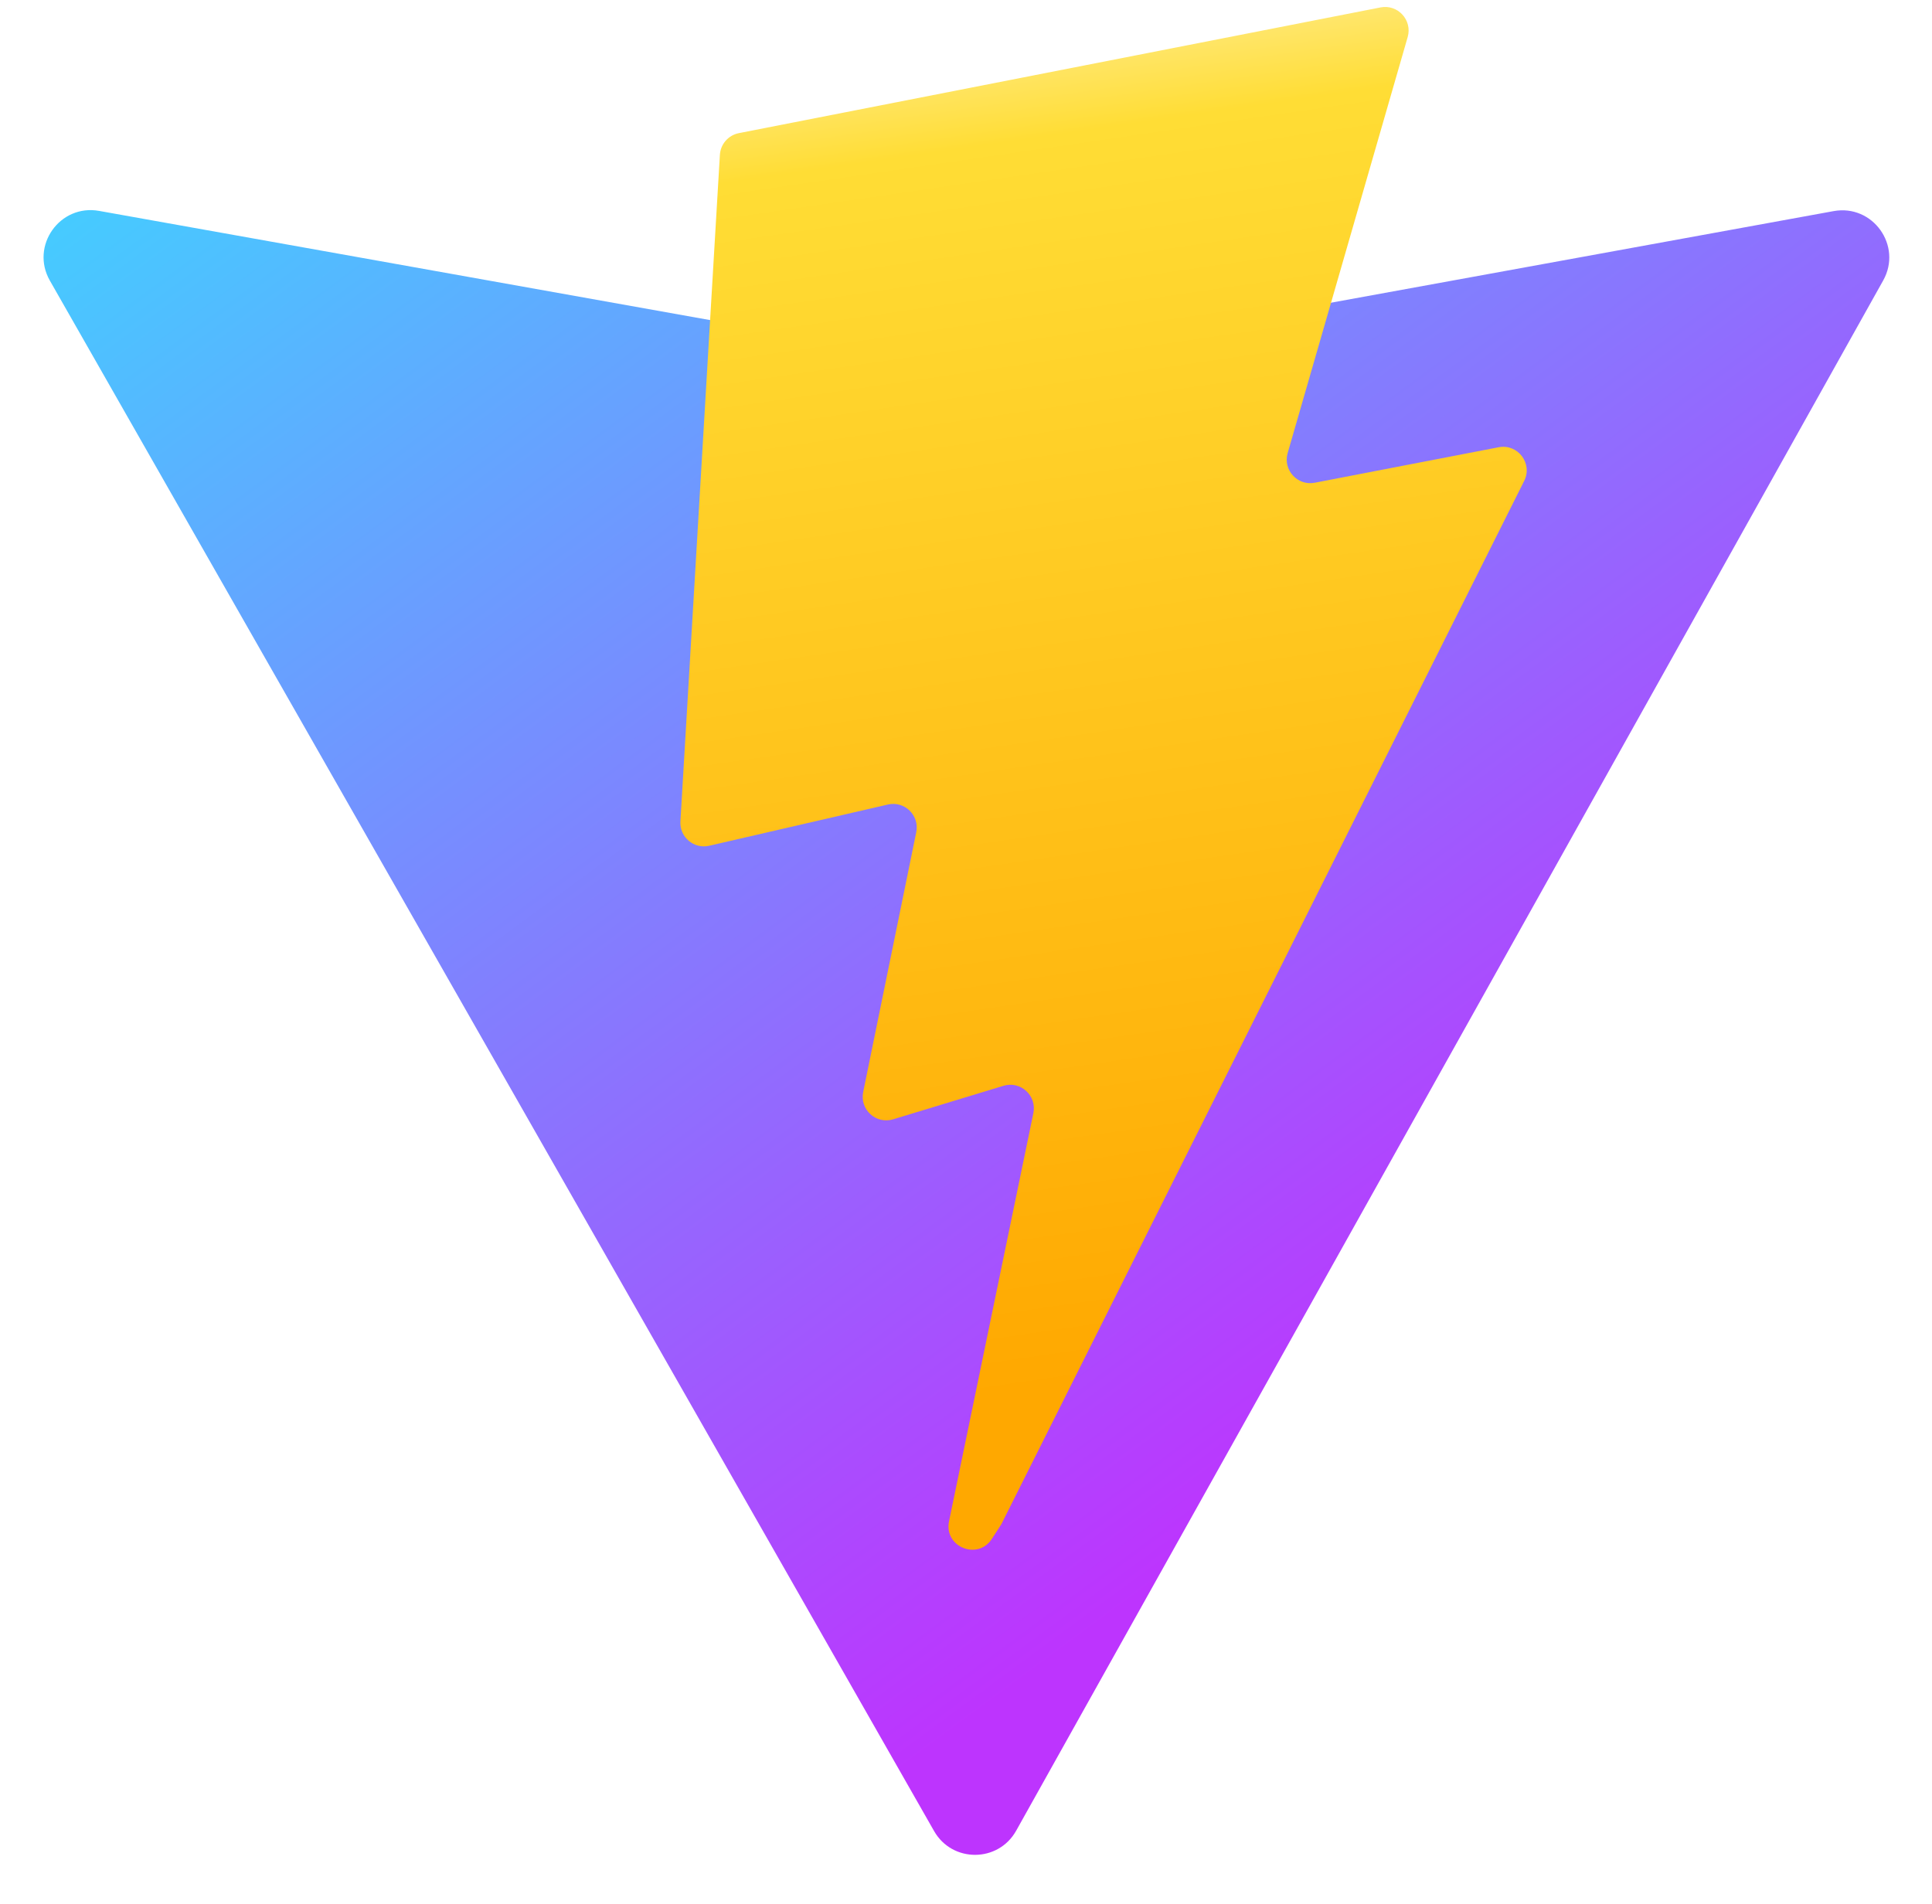
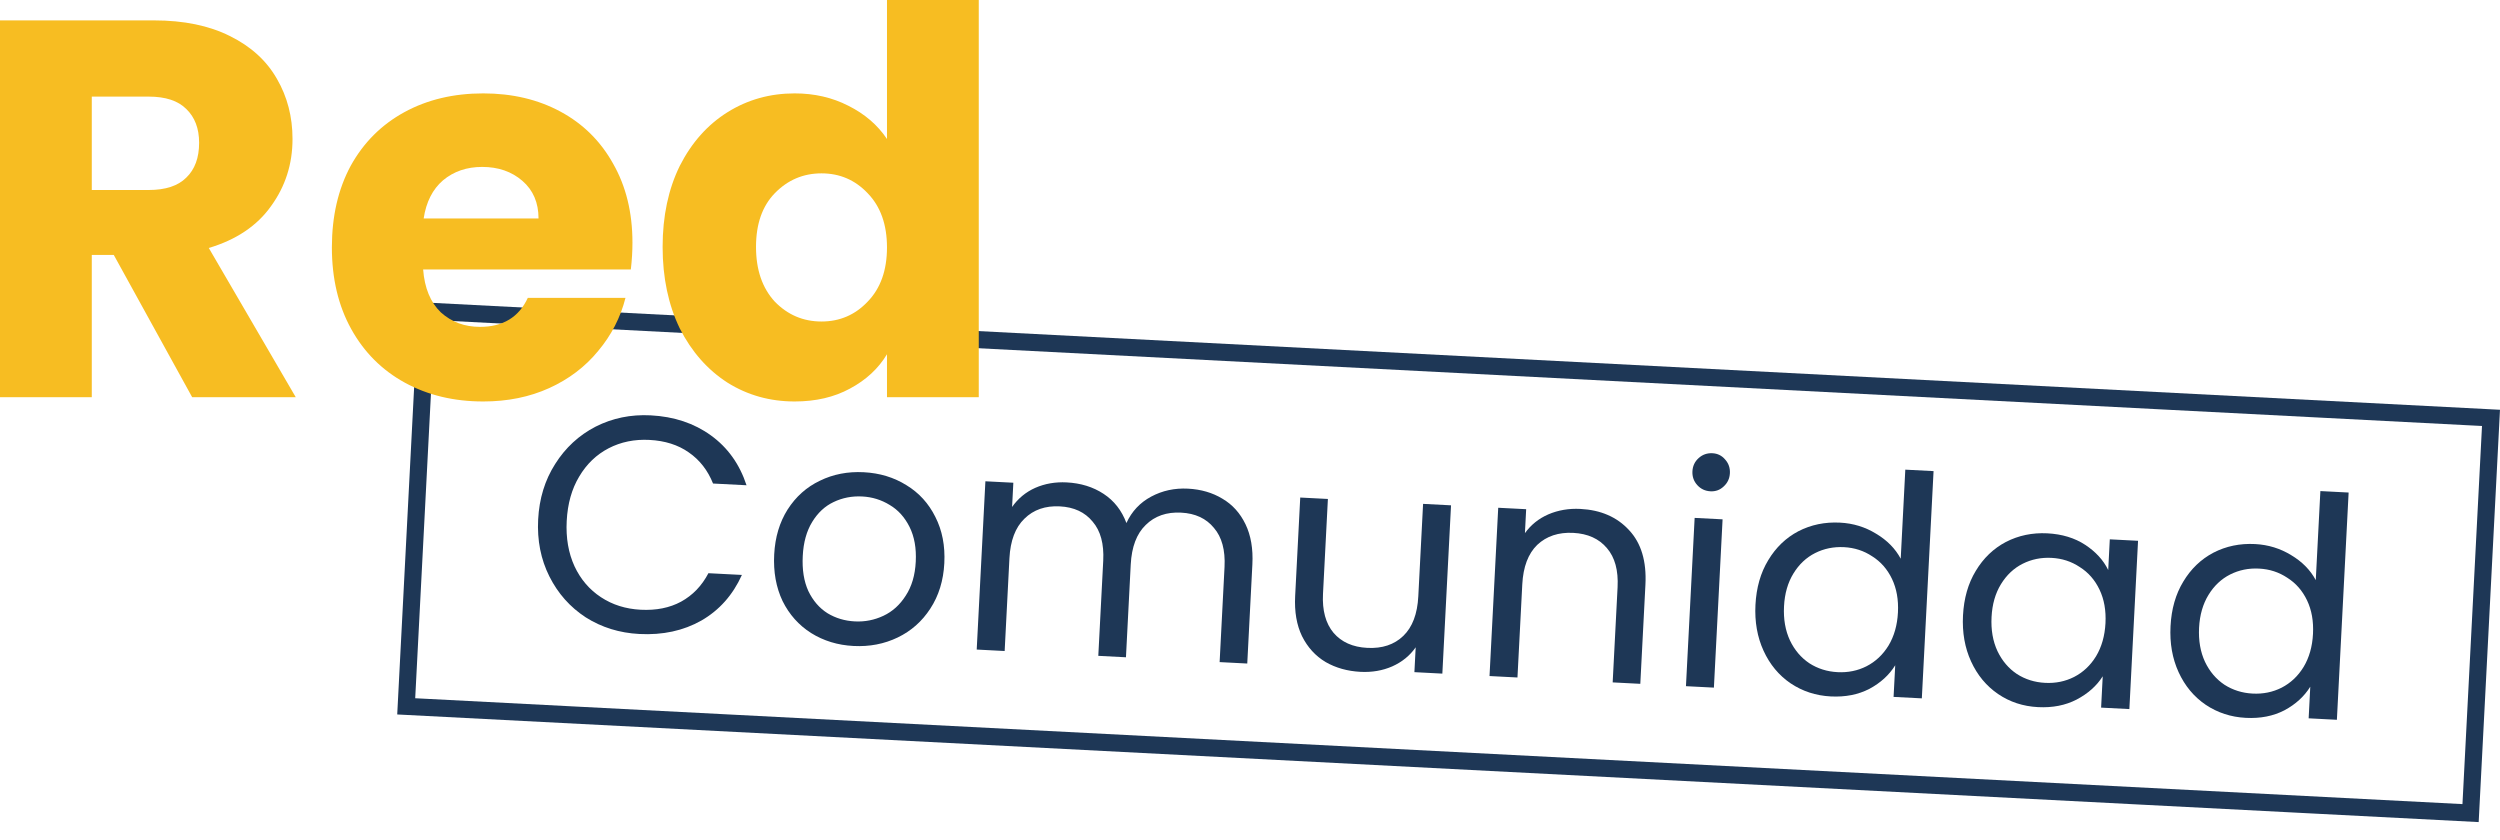
- <svg xmlns="http://www.w3.org/2000/svg" width="410" height="404" viewBox="0 0 410 404" fill="none">
-   <path d="M399.641 59.525L215.643 388.545C211.844 395.338 202.084 395.378 198.228 388.618L10.582 59.556C6.381 52.19 12.68 43.267 21.028 44.759L205.223 77.682C206.398 77.892 207.601 77.89 208.776 77.676L389.119 44.806C397.439 43.289 403.768 52.143 399.641 59.525Z" fill="url(#paint0_linear)" />
-   <path d="M292.965 1.574L156.801 28.255C154.563 28.694 152.906 30.59 152.771 32.866L144.395 174.33C144.198 177.662 147.258 180.248 150.51 179.498L188.42 170.749C191.967 169.931 195.172 173.055 194.443 176.622L183.18 231.775C182.422 235.487 185.907 238.661 189.532 237.56L212.947 230.446C216.577 229.344 220.065 232.527 219.297 236.242L201.398 322.875C200.278 328.294 207.486 331.249 210.492 326.603L212.5 323.5L323.454 102.072C325.312 98.365 322.108 94.137 318.036 94.923L279.014 102.454C275.347 103.161 272.227 99.746 273.262 96.158L298.731 7.867C299.767 4.273 296.636 0.855 292.965 1.574Z" fill="url(#paint1_linear)" />
-   <defs>
-     <linearGradient id="paint0_linear" x1="6" y1="33" x2="235" y2="344" gradientUnits="userSpaceOnUse">
-       <stop stop-color="#41D1FF" />
-       <stop offset="1" stop-color="#BD34FE" />
-     </linearGradient>
-     <linearGradient id="paint1_linear" x1="194.651" y1="8.818" x2="236.076" y2="292.989" gradientUnits="userSpaceOnUse">
-       <stop stop-color="#FFEA83" />
-       <stop offset="0.083" stop-color="#FFDD35" />
-       <stop offset="1" stop-color="#FFA800" />
-     </linearGradient>
-   </defs>
+ <svg xmlns="http://www.w3.org/2000/svg" width="146" height="49" viewBox="0 0 146 49" fill="none">
+   <path d="M31.428 30.337C31.491 29.117 31.822 28.037 32.422 27.097C33.023 26.145 33.81 25.419 34.782 24.917C35.767 24.417 36.84 24.196 37.999 24.256C39.362 24.326 40.535 24.717 41.517 25.427C42.5 26.137 43.193 27.108 43.597 28.339L41.642 28.238C41.334 27.467 40.862 26.861 40.225 26.421C39.601 25.981 38.834 25.738 37.925 25.691C37.053 25.646 36.259 25.809 35.544 26.179C34.83 26.55 34.256 27.102 33.823 27.835C33.39 28.556 33.148 29.418 33.096 30.423C33.044 31.415 33.197 32.298 33.552 33.072C33.909 33.833 34.423 34.435 35.096 34.877C35.768 35.32 36.541 35.563 37.413 35.609C38.322 35.656 39.109 35.498 39.775 35.137C40.454 34.765 40.986 34.211 41.372 33.475L43.327 33.576C42.798 34.748 42.009 35.636 40.959 36.241C39.91 36.834 38.703 37.096 37.34 37.025C36.181 36.965 35.136 36.642 34.208 36.054C33.291 35.456 32.583 34.658 32.083 33.661C31.583 32.664 31.365 31.556 31.428 30.337Z" fill="#1E3756" />
+   <path d="M49.846 37.725C48.925 37.678 48.099 37.425 47.367 36.968C46.648 36.511 46.093 35.889 45.702 35.101C45.323 34.303 45.16 33.395 45.213 32.379C45.265 31.375 45.526 30.501 45.995 29.758C46.478 29.004 47.106 28.443 47.881 28.075C48.655 27.695 49.509 27.53 50.442 27.578C51.374 27.626 52.206 27.879 52.938 28.336C53.67 28.782 54.232 29.398 54.623 30.185C55.026 30.973 55.201 31.876 55.148 32.892C55.096 33.908 54.822 34.793 54.328 35.547C53.846 36.289 53.212 36.85 52.425 37.229C51.638 37.608 50.779 37.773 49.846 37.725ZM49.92 36.29C50.506 36.321 51.063 36.211 51.591 35.963C52.12 35.715 52.553 35.323 52.893 34.789C53.244 34.256 53.44 33.595 53.48 32.806C53.521 32.017 53.4 31.339 53.118 30.773C52.835 30.207 52.45 29.779 51.961 29.491C51.473 29.19 50.937 29.024 50.351 28.994C49.753 28.963 49.196 29.072 48.679 29.321C48.176 29.559 47.76 29.945 47.433 30.48C47.105 31.014 46.921 31.676 46.881 32.465C46.839 33.266 46.948 33.949 47.206 34.514C47.477 35.079 47.85 35.512 48.326 35.812C48.803 36.101 49.334 36.26 49.92 36.29Z" fill="#1E3756" />
+   <path d="M69.375 28.537C70.14 28.577 70.813 28.773 71.394 29.127C71.976 29.469 72.424 29.966 72.738 30.617C73.052 31.269 73.186 32.049 73.139 32.958L72.84 38.75L71.226 38.667L71.513 33.107C71.563 32.127 71.357 31.367 70.893 30.828C70.442 30.277 69.804 29.98 68.979 29.938C68.13 29.894 67.44 30.134 66.91 30.658C66.38 31.17 66.088 31.94 66.035 32.968L65.756 38.385L64.141 38.301L64.429 32.742C64.479 31.761 64.273 31.001 63.809 30.462C63.358 29.911 62.72 29.614 61.895 29.572C61.046 29.528 60.356 29.768 59.826 30.292C59.296 30.804 59.004 31.574 58.951 32.603L58.672 38.019L57.04 37.934L57.547 28.107L59.179 28.191L59.106 29.608C59.455 29.11 59.906 28.738 60.458 28.491C61.022 28.244 61.633 28.138 62.291 28.172C63.116 28.214 63.836 28.437 64.45 28.841C65.065 29.244 65.509 29.812 65.783 30.546C66.094 29.866 66.576 29.352 67.229 29.002C67.882 28.652 68.598 28.497 69.375 28.537Z" fill="#1E3756" />
+   <path d="M84.74 29.511L84.233 39.339L82.601 39.254L82.676 37.802C82.339 38.288 81.882 38.66 81.305 38.918C80.741 39.164 80.124 39.27 79.455 39.236C78.69 39.196 78.01 39.005 77.416 38.663C76.823 38.309 76.364 37.805 76.038 37.153C75.724 36.502 75.59 35.721 75.637 34.813L75.934 29.056L77.549 29.139L77.263 34.681C77.213 35.649 77.419 36.409 77.882 36.961C78.346 37.5 79.002 37.792 79.851 37.836C80.724 37.881 81.425 37.647 81.955 37.135C82.485 36.623 82.776 35.853 82.829 34.825L83.108 29.426L84.74 29.511Z" fill="#1E3756" />
+   <path d="M92.293 29.721C93.489 29.782 94.439 30.197 95.142 30.965C95.847 31.72 96.164 32.78 96.093 34.143L95.794 39.935L94.18 39.852L94.467 34.292C94.518 33.312 94.311 32.552 93.847 32.013C93.385 31.461 92.728 31.164 91.88 31.12C91.019 31.076 90.317 31.309 89.775 31.82C89.246 32.333 88.954 33.103 88.901 34.131L88.62 39.565L86.988 39.481L87.496 29.653L89.128 29.737L89.056 31.136C89.404 30.651 89.861 30.284 90.425 30.038C91.001 29.792 91.624 29.686 92.293 29.721Z" fill="#1E3756" />
+   <path d="M99.893 28.692C99.582 28.676 99.324 28.555 99.12 28.329C98.916 28.103 98.822 27.834 98.838 27.523C98.854 27.212 98.975 26.955 99.202 26.751C99.428 26.547 99.697 26.453 100.008 26.469C100.306 26.484 100.552 26.605 100.744 26.83C100.948 27.057 101.042 27.325 101.026 27.636C101.01 27.947 100.889 28.204 100.663 28.409C100.448 28.613 100.192 28.708 99.893 28.692ZM100.599 30.329L100.092 40.157L98.46 40.073L98.967 30.245L100.599 30.329Z" fill="#1E3756" />
+   <path d="M102.519 35.32C102.571 34.315 102.82 33.447 103.265 32.715C103.711 31.971 104.298 31.407 105.025 31.025C105.764 30.644 106.576 30.476 107.46 30.522C108.226 30.561 108.928 30.777 109.567 31.17C110.206 31.551 110.685 32.037 111.002 32.629L111.27 27.428L112.92 27.513L112.235 40.784L110.585 40.699L110.681 38.852C110.328 39.421 109.824 39.881 109.171 40.23C108.518 40.568 107.767 40.715 106.918 40.672C106.046 40.627 105.262 40.37 104.566 39.903C103.883 39.436 103.358 38.803 102.992 38.005C102.626 37.207 102.468 36.312 102.519 35.32ZM110.84 35.767C110.878 35.026 110.762 34.373 110.492 33.807C110.221 33.242 109.836 32.802 109.337 32.489C108.85 32.164 108.302 31.986 107.692 31.954C107.082 31.923 106.519 32.038 106.002 32.299C105.485 32.56 105.063 32.957 104.736 33.492C104.408 34.026 104.225 34.664 104.187 35.406C104.148 36.159 104.264 36.824 104.534 37.402C104.804 37.967 105.183 38.412 105.67 38.737C106.157 39.05 106.705 39.222 107.315 39.254C107.925 39.285 108.488 39.17 109.005 38.909C109.535 38.637 109.963 38.233 110.291 37.699C110.619 37.152 110.802 36.508 110.84 35.767Z" fill="#1E3756" />
+   <path d="M114.639 35.945C114.691 34.941 114.939 34.073 115.385 33.34C115.831 32.596 116.417 32.033 117.144 31.651C117.883 31.27 118.689 31.102 119.562 31.146C120.423 31.191 121.161 31.415 121.775 31.818C122.39 32.222 122.838 32.712 123.12 33.29L123.212 31.497L124.862 31.582L124.355 41.41L122.705 41.325L122.799 39.495C122.447 40.053 121.938 40.506 121.273 40.855C120.62 41.193 119.869 41.34 119.02 41.296C118.147 41.251 117.369 40.995 116.686 40.529C116.003 40.062 115.478 39.429 115.112 38.631C114.745 37.833 114.588 36.938 114.639 35.945ZM122.96 36.393C122.998 35.652 122.882 34.998 122.611 34.433C122.341 33.867 121.956 33.428 121.456 33.114C120.97 32.79 120.421 32.611 119.812 32.58C119.202 32.548 118.639 32.663 118.122 32.924C117.605 33.185 117.183 33.583 116.855 34.118C116.528 34.652 116.345 35.29 116.307 36.031C116.268 36.785 116.383 37.45 116.653 38.027C116.924 38.593 117.302 39.038 117.789 39.363C118.277 39.676 118.825 39.848 119.435 39.879C120.045 39.911 120.608 39.796 121.125 39.535C121.655 39.263 122.083 38.859 122.41 38.325C122.738 37.778 122.921 37.134 122.96 36.393Z" fill="#1E3756" />
+   <path d="M126.759 36.571C126.81 35.567 127.059 34.698 127.504 33.966C127.95 33.222 128.537 32.659 129.264 32.277C130.003 31.895 130.815 31.727 131.7 31.773C132.465 31.813 133.167 32.029 133.806 32.421C134.446 32.802 134.924 33.288 135.241 33.88L135.51 28.679L137.16 28.764L136.474 42.036L134.825 41.95L134.92 40.103C134.567 40.672 134.064 41.132 133.41 41.482C132.757 41.82 132.007 41.967 131.158 41.923C130.285 41.878 129.501 41.622 128.806 41.154C128.122 40.687 127.598 40.055 127.231 39.257C126.865 38.459 126.707 37.563 126.759 36.571ZM135.079 37.019C135.117 36.277 135.001 35.624 134.731 35.059C134.46 34.493 134.075 34.054 133.576 33.74C133.089 33.415 132.541 33.237 131.931 33.206C131.322 33.174 130.758 33.289 130.241 33.55C129.724 33.811 129.302 34.209 128.975 34.743C128.648 35.278 128.465 35.916 128.426 36.657C128.388 37.41 128.503 38.076 128.773 38.653C129.043 39.218 129.422 39.664 129.909 39.989C130.396 40.301 130.945 40.474 131.555 40.505C132.164 40.536 132.728 40.422 133.245 40.161C133.774 39.888 134.203 39.485 134.53 38.95C134.858 38.404 135.041 37.76 135.079 37.019Z" fill="#1E3756" />
+   <path d="M23.723 41.251L24.916 18.17L145.474 24.404L144.281 47.485L23.723 41.251Z" stroke="#1E3756" />
+   <path d="M11.222 23.195L6.645 14.889H5.36V23.195H0V1.191H8.996C10.73 1.191 12.204 1.494 13.416 2.1C14.649 2.706 15.568 3.542 16.174 4.608C16.78 5.653 17.083 6.823 17.083 8.118C17.083 9.581 16.665 10.887 15.829 12.037C15.014 13.186 13.802 14.001 12.193 14.482L17.271 23.195H11.222ZM5.36 11.096H8.683C9.665 11.096 10.396 10.856 10.877 10.375C11.378 9.895 11.629 9.215 11.629 8.338C11.629 7.502 11.378 6.844 10.877 6.363C10.396 5.882 9.665 5.642 8.683 5.642H5.36V11.096Z" fill="#F7BD22" />
+   <path d="M36.935 14.168C36.935 14.669 36.904 15.192 36.841 15.735H24.711C24.794 16.822 25.139 17.658 25.745 18.243C26.372 18.807 27.135 19.089 28.033 19.089C29.371 19.089 30.301 18.525 30.823 17.397H36.528C36.235 18.546 35.702 19.58 34.929 20.5C34.177 21.419 33.226 22.14 32.077 22.663C30.927 23.185 29.642 23.446 28.221 23.446C26.508 23.446 24.982 23.081 23.645 22.349C22.308 21.618 21.263 20.573 20.511 19.215C19.758 17.856 19.382 16.268 19.382 14.45C19.382 12.632 19.748 11.044 20.479 9.686C21.231 8.327 22.276 7.283 23.614 6.551C24.951 5.82 26.487 5.454 28.221 5.454C29.914 5.454 31.419 5.809 32.735 6.52C34.052 7.23 35.075 8.244 35.807 9.56C36.559 10.877 36.935 12.413 36.935 14.168ZM31.45 12.758C31.45 11.838 31.137 11.107 30.51 10.563C29.883 10.02 29.099 9.748 28.159 9.748C27.26 9.748 26.497 10.009 25.87 10.532C25.265 11.054 24.888 11.796 24.742 12.758H31.45Z" fill="#F7BD22" />
+   <path d="M38.697 14.419C38.697 12.622 39.032 11.044 39.7 9.686C40.39 8.327 41.32 7.283 42.49 6.551C43.66 5.82 44.966 5.454 46.408 5.454C47.557 5.454 48.602 5.694 49.543 6.175C50.504 6.656 51.256 7.303 51.8 8.118V0H57.16V23.195H51.8V20.688C51.298 21.524 50.577 22.192 49.637 22.694C48.717 23.195 47.641 23.446 46.408 23.446C44.966 23.446 43.66 23.081 42.49 22.349C41.32 21.597 40.39 20.541 39.7 19.183C39.032 17.804 38.697 16.216 38.697 14.419ZM51.8 14.45C51.8 13.113 51.423 12.057 50.671 11.284C49.94 10.511 49.041 10.124 47.975 10.124C46.91 10.124 46.001 10.511 45.248 11.284C44.517 12.037 44.151 13.081 44.151 14.419C44.151 15.756 44.517 16.822 45.248 17.616C46.001 18.389 46.91 18.776 47.975 18.776C49.041 18.776 49.94 18.389 50.671 17.616C51.423 16.843 51.8 15.787 51.8 14.45Z" fill="#F7BD22" />
</svg>
